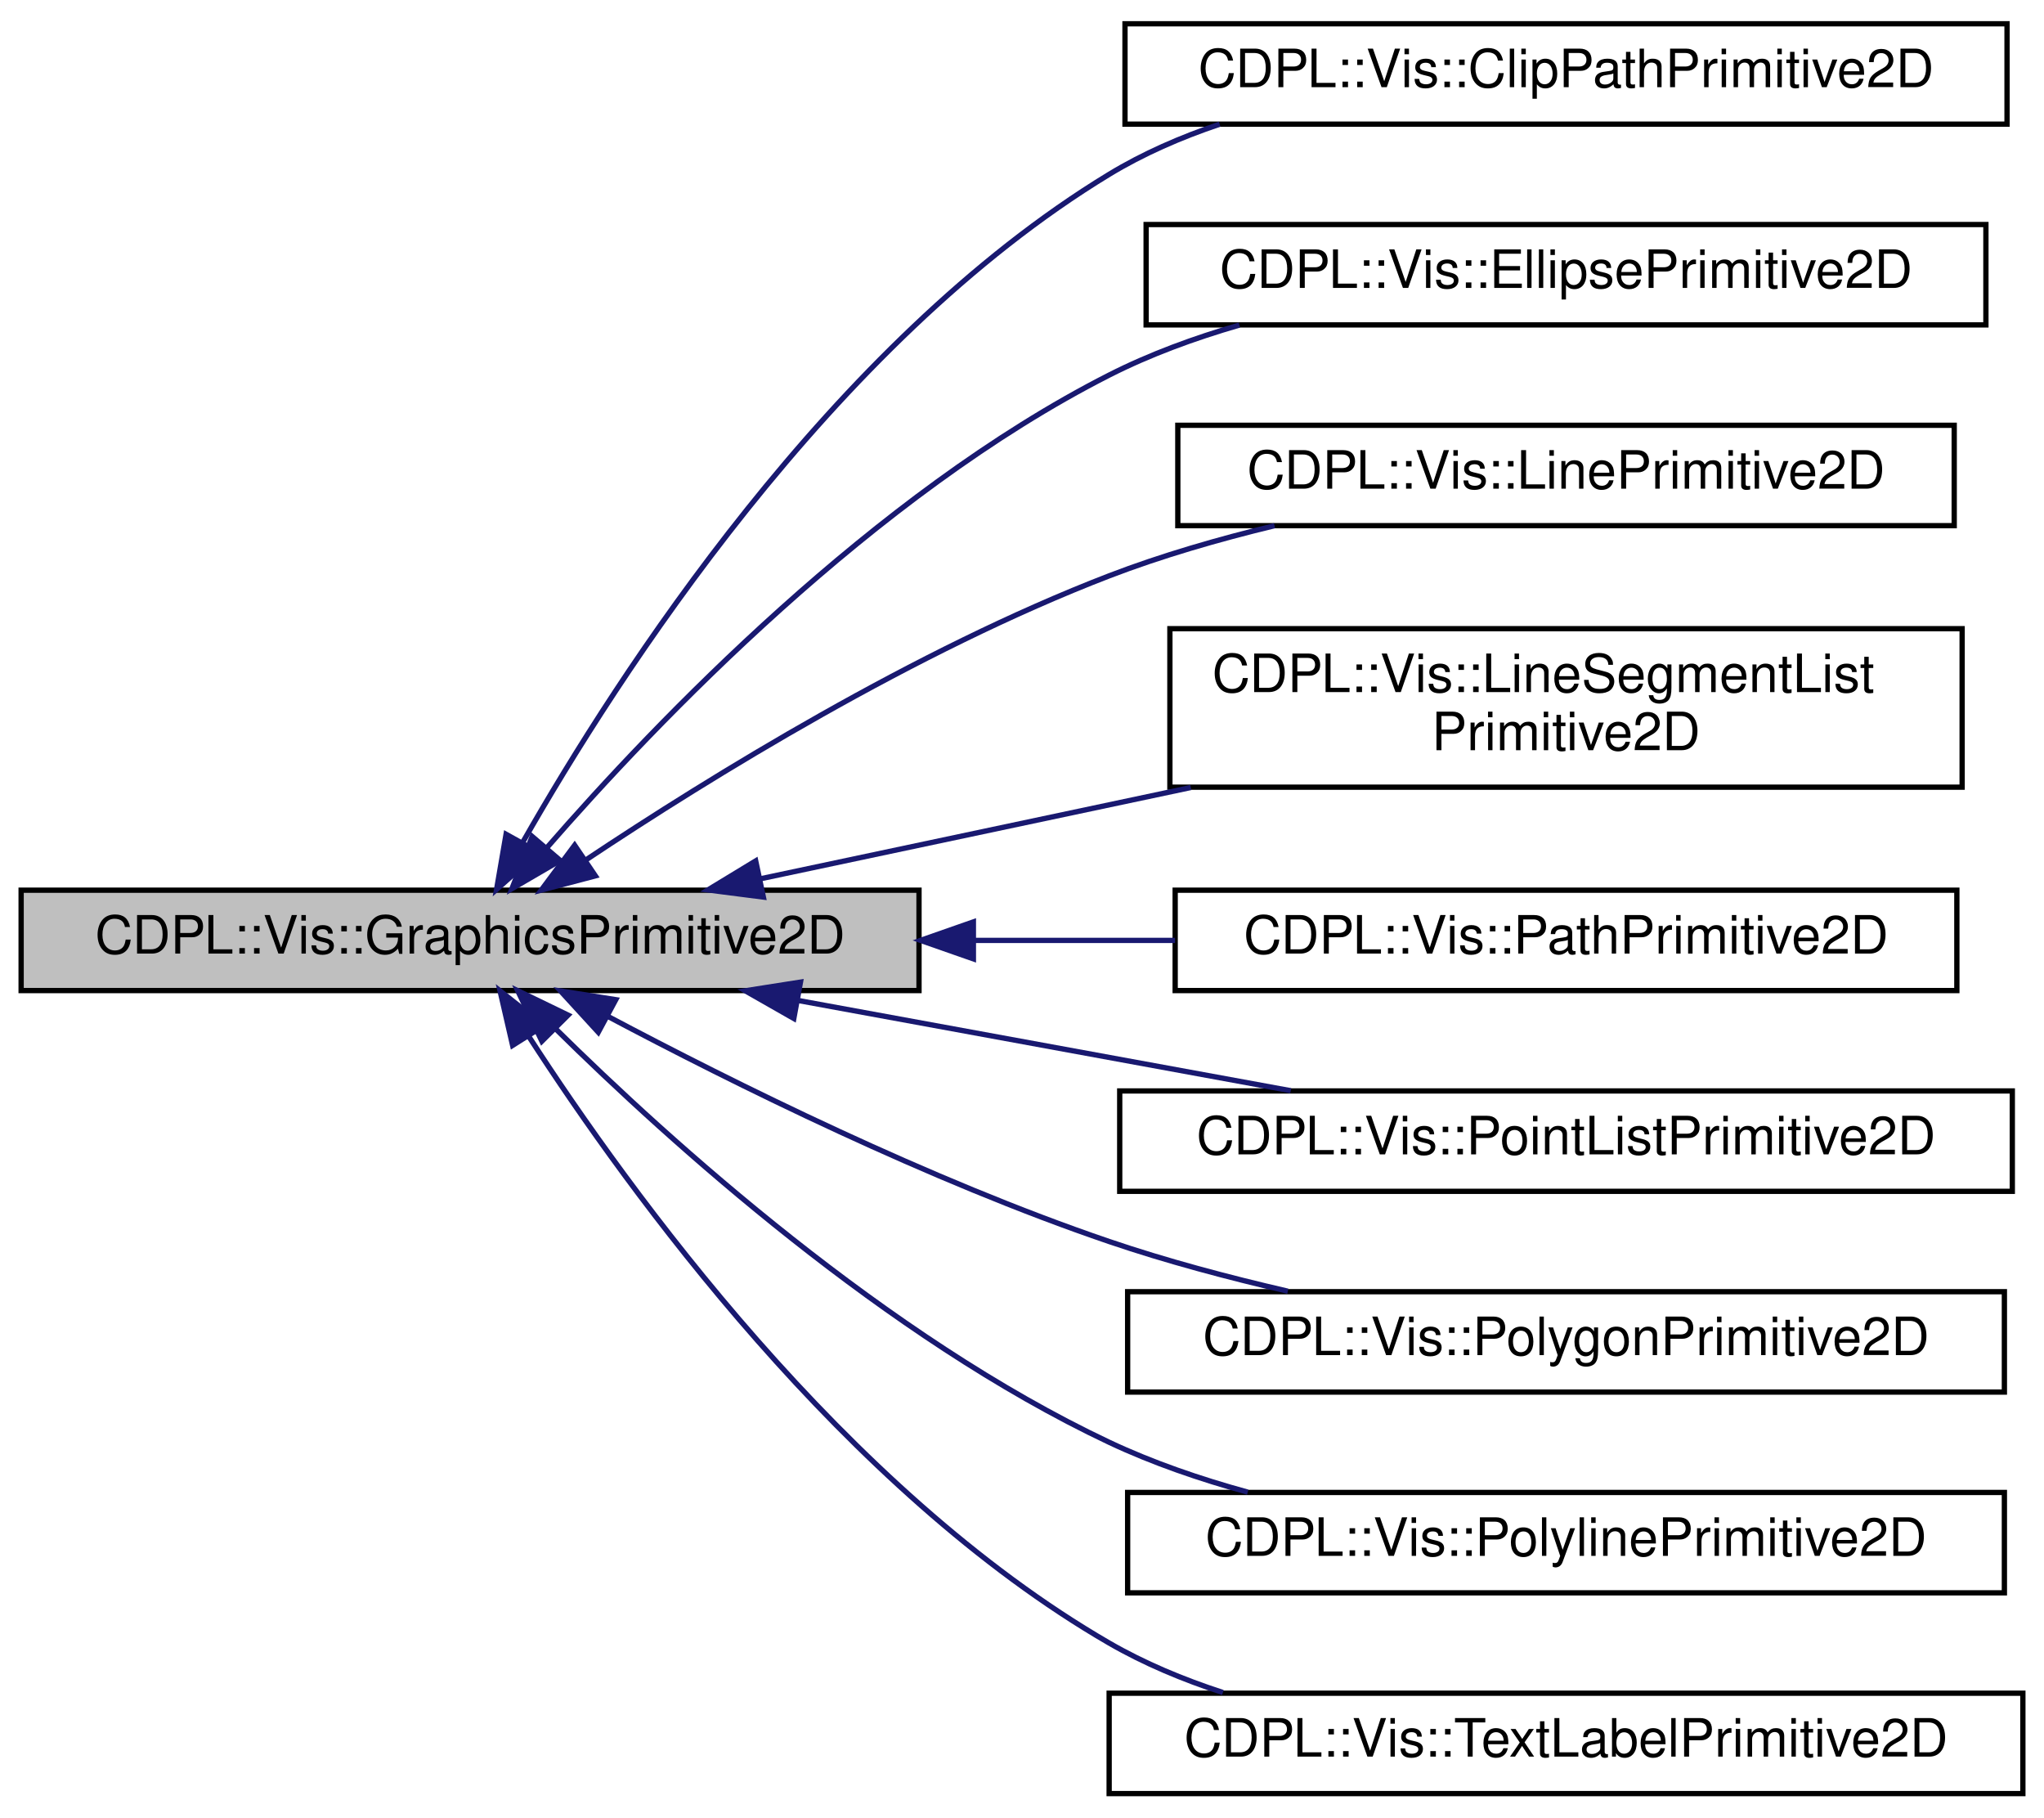
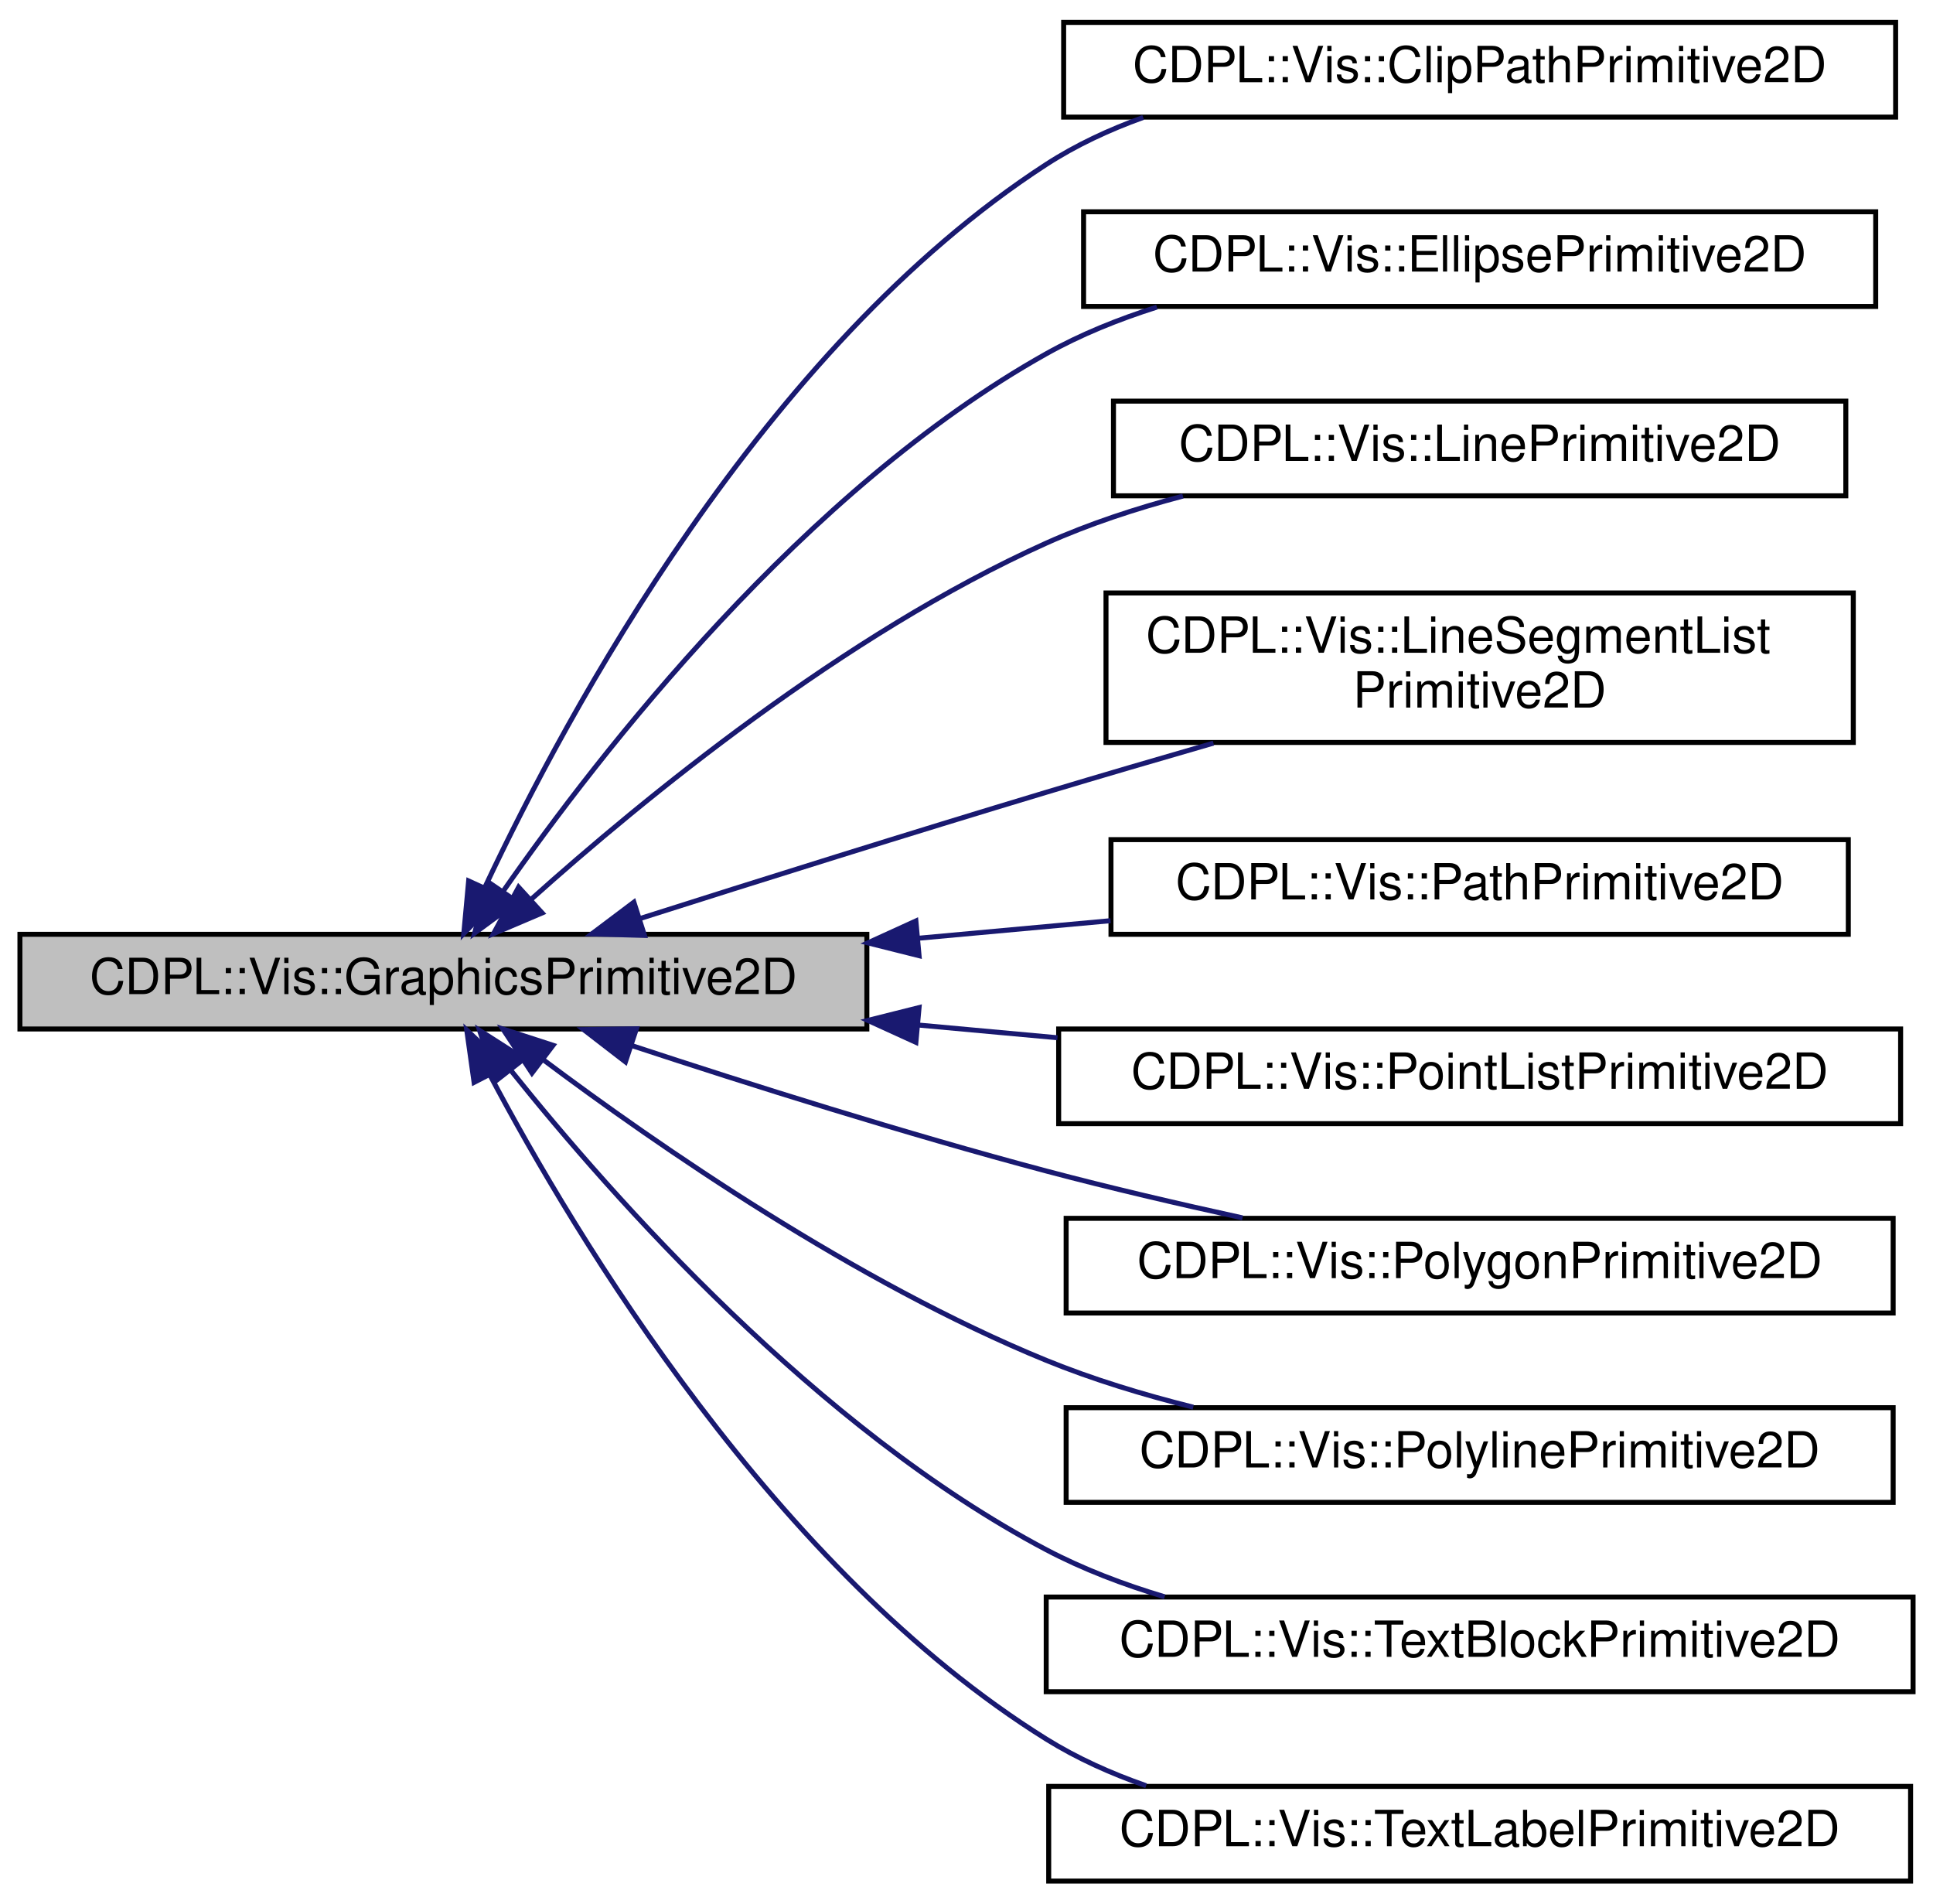
- <svg xmlns="http://www.w3.org/2000/svg" xmlns:xlink="http://www.w3.org/1999/xlink" width="387pt" height="344pt" viewBox="0.00 0.00 387.00 344.00">
-   <g id="graph0" class="graph" transform="scale(1 1) rotate(0) translate(4 340)">
+ <svg xmlns="http://www.w3.org/2000/svg" xmlns:xlink="http://www.w3.org/1999/xlink" width="388pt" height="382pt" viewBox="0.00 0.00 388.00 382.00">
+   <g id="graph0" class="graph" transform="scale(1 1) rotate(0) translate(4 378)">
    <g id="node1" class="node">
      <g id="a_node1">
        <a xlink:title="The abstract base class of all 2D graphics primitives.">
-           <polygon fill="#bfbfbf" stroke="#000000" points="0,-152.5 0,-171.5 170,-171.5 170,-152.5 0,-152.5" />
-           <text text-anchor="middle" x="85" y="-159.5" font-family="Helvetica,sans-Serif" font-size="10.00" fill="#000000">CDPL::Vis::GraphicsPrimitive2D</text>
+           <polygon fill="#bfbfbf" stroke="#000000" points="0,-171.5 0,-190.5 170,-190.5 170,-171.5 0,-171.5" />
+           <text text-anchor="middle" x="85" y="-178.5" font-family="Helvetica,sans-Serif" font-size="10.00" fill="#000000">CDPL::Vis::GraphicsPrimitive2D</text>
        </a>
      </g>
    </g>
    <g id="node2" class="node">
      <g id="a_node2">
        <a xlink:href="classCDPL_1_1Vis_1_1ClipPathPrimitive2D.html" target="_top" xlink:title="A graphics primitive representing a clipping region in 2D space.">
-           <polygon fill="none" stroke="#000000" points="209,-316.5 209,-335.5 376,-335.5 376,-316.5 209,-316.5" />
-           <text text-anchor="middle" x="292.5" y="-323.5" font-family="Helvetica,sans-Serif" font-size="10.00" fill="#000000">CDPL::Vis::ClipPathPrimitive2D</text>
+           <polygon fill="none" stroke="#000000" points="209.5,-354.5 209.5,-373.5 376.5,-373.5 376.5,-354.5 209.5,-354.5" />
+           <text text-anchor="middle" x="293" y="-361.5" font-family="Helvetica,sans-Serif" font-size="10.00" fill="#000000">CDPL::Vis::ClipPathPrimitive2D</text>
        </a>
      </g>
    </g>
    <g id="edge1" class="edge">
-       <path fill="none" stroke="#191970" d="M95.014,-180.641C112.89,-212.012 153.403,-275.056 206,-307 212.439,-310.911 219.583,-314.021 226.925,-316.493" />
-       <polygon fill="#191970" stroke="#191970" points="97.934,-178.69 90.019,-171.648 91.815,-182.089 97.934,-178.69" />
+       <path fill="none" stroke="#191970" d="M93.416,-200.121C109.756,-234.875 149.224,-308.2 206,-345 211.968,-348.868 218.6,-351.959 225.465,-354.428" />
+       <polygon fill="#191970" stroke="#191970" points="96.432,-198.299 89.094,-190.657 90.065,-201.207 96.432,-198.299" />
    </g>
    <g id="node3" class="node">
      <g id="a_node3">
        <a xlink:href="classCDPL_1_1Vis_1_1EllipsePrimitive2D.html" target="_top" xlink:title="A graphics primitive representing a ellipse.">
-           <polygon fill="none" stroke="#000000" points="213,-278.5 213,-297.5 372,-297.5 372,-278.5 213,-278.5" />
-           <text text-anchor="middle" x="292.5" y="-285.5" font-family="Helvetica,sans-Serif" font-size="10.00" fill="#000000">CDPL::Vis::EllipsePrimitive2D</text>
+           <polygon fill="none" stroke="#000000" points="213.5,-316.5 213.5,-335.5 372.5,-335.5 372.5,-316.5 213.5,-316.5" />
+           <text text-anchor="middle" x="293" y="-323.5" font-family="Helvetica,sans-Serif" font-size="10.00" fill="#000000">CDPL::Vis::EllipsePrimitive2D</text>
        </a>
      </g>
    </g>
    <g id="edge2" class="edge">
-       <path fill="none" stroke="#191970" d="M99.456,-179.444C120.379,-203.485 161.497,-246.386 206,-269 213.676,-272.901 222.133,-276.004 230.662,-278.472" />
-       <polygon fill="#191970" stroke="#191970" points="102.079,-177.126 92.926,-171.792 96.755,-181.67 102.079,-177.126" />
+       <path fill="none" stroke="#191970" d="M97.002,-199.152C116.423,-226.99 157.496,-279.848 206,-307 212.88,-310.851 220.472,-313.922 228.218,-316.371" />
+       <polygon fill="#191970" stroke="#191970" points="99.793,-197.032 91.267,-190.744 94.01,-200.977 99.793,-197.032" />
    </g>
    <g id="node4" class="node">
      <g id="a_node4">
        <a xlink:href="classCDPL_1_1Vis_1_1LinePrimitive2D.html" target="_top" xlink:title="A graphics primitive representing a single line.">
-           <polygon fill="none" stroke="#000000" points="219,-240.5 219,-259.5 366,-259.5 366,-240.5 219,-240.5" />
-           <text text-anchor="middle" x="292.5" y="-247.5" font-family="Helvetica,sans-Serif" font-size="10.00" fill="#000000">CDPL::Vis::LinePrimitive2D</text>
+           <polygon fill="none" stroke="#000000" points="219.5,-278.5 219.5,-297.5 366.5,-297.5 366.5,-278.5 219.5,-278.5" />
+           <text text-anchor="middle" x="293" y="-285.5" font-family="Helvetica,sans-Serif" font-size="10.00" fill="#000000">CDPL::Vis::LinePrimitive2D</text>
        </a>
      </g>
    </g>
    <g id="edge3" class="edge">
-       <path fill="none" stroke="#191970" d="M106.982,-177.261C130.485,-192.91 169.338,-216.897 206,-231 215.902,-234.809 226.75,-237.945 237.315,-240.494" />
-       <polygon fill="#191970" stroke="#191970" points="108.72,-174.212 98.475,-171.513 104.801,-180.012 108.72,-174.212" />
+       <path fill="none" stroke="#191970" d="M102.705,-197.599C125.038,-217.604 165.445,-250.797 206,-269 214.604,-272.862 224.047,-275.962 233.441,-278.444" />
+       <polygon fill="#191970" stroke="#191970" points="104.816,-194.787 95.068,-190.636 100.099,-199.959 104.816,-194.787" />
    </g>
    <g id="node5" class="node">
      <g id="a_node5">
        <a xlink:href="classCDPL_1_1Vis_1_1LineSegmentListPrimitive2D.html" target="_top" xlink:title="A graphics primitive representing a list of disjoint line segments.">
-           <polygon fill="none" stroke="#000000" points="217.5,-191 217.5,-221 367.5,-221 367.5,-191 217.5,-191" />
-           <text text-anchor="start" x="225.5" y="-209" font-family="Helvetica,sans-Serif" font-size="10.00" fill="#000000">CDPL::Vis::LineSegmentList</text>
-           <text text-anchor="middle" x="292.5" y="-198" font-family="Helvetica,sans-Serif" font-size="10.00" fill="#000000">Primitive2D</text>
+           <polygon fill="none" stroke="#000000" points="218,-229 218,-259 368,-259 368,-229 218,-229" />
+           <text text-anchor="start" x="226" y="-247" font-family="Helvetica,sans-Serif" font-size="10.00" fill="#000000">CDPL::Vis::LineSegmentList</text>
+           <text text-anchor="middle" x="293" y="-236" font-family="Helvetica,sans-Serif" font-size="10.00" fill="#000000">Primitive2D</text>
        </a>
      </g>
    </g>
    <g id="edge4" class="edge">
-       <path fill="none" stroke="#191970" d="M140.043,-173.672C165.003,-178.964 194.828,-185.289 221.453,-190.935" />
-       <polygon fill="#191970" stroke="#191970" points="140.533,-170.198 130.024,-171.547 139.081,-177.046 140.533,-170.198" />
+       <path fill="none" stroke="#191970" d="M124.434,-193.652C148.05,-201.162 178.694,-210.79 206,-219 216.836,-222.258 228.458,-225.661 239.568,-228.869" />
+       <polygon fill="#191970" stroke="#191970" points="125.364,-190.275 114.773,-190.573 123.238,-196.945 125.364,-190.275" />
    </g>
    <g id="node6" class="node">
      <g id="a_node6">
        <a xlink:href="classCDPL_1_1Vis_1_1PathPrimitive2D.html" target="_top" xlink:title="A graphics primitive representing an arbitrary path in 2D space.">
-           <polygon fill="none" stroke="#000000" points="218.5,-152.5 218.5,-171.5 366.5,-171.5 366.5,-152.5 218.5,-152.5" />
-           <text text-anchor="middle" x="292.5" y="-159.5" font-family="Helvetica,sans-Serif" font-size="10.00" fill="#000000">CDPL::Vis::PathPrimitive2D</text>
+           <polygon fill="none" stroke="#000000" points="219,-190.5 219,-209.5 367,-209.5 367,-190.5 219,-190.5" />
+           <text text-anchor="middle" x="293" y="-197.5" font-family="Helvetica,sans-Serif" font-size="10.00" fill="#000000">CDPL::Vis::PathPrimitive2D</text>
        </a>
      </g>
    </g>
    <g id="edge5" class="edge">
-       <path fill="none" stroke="#191970" d="M180.477,-162C193.236,-162 206.162,-162 218.477,-162" />
-       <polygon fill="#191970" stroke="#191970" points="180.297,-158.5 170.297,-162 180.296,-165.5 180.297,-158.5" />
+       <path fill="none" stroke="#191970" d="M180.493,-189.723C193.392,-190.901 206.467,-192.095 218.916,-193.233" />
+       <polygon fill="#191970" stroke="#191970" points="180.479,-186.207 170.202,-188.783 179.842,-193.178 180.479,-186.207" />
    </g>
    <g id="node7" class="node">
      <g id="a_node7">
        <a xlink:href="classCDPL_1_1Vis_1_1PointListPrimitive2D.html" target="_top" xlink:title="A graphics primitive representing a list of points.">
-           <polygon fill="none" stroke="#000000" points="208,-114.5 208,-133.5 377,-133.5 377,-114.5 208,-114.5" />
-           <text text-anchor="middle" x="292.5" y="-121.5" font-family="Helvetica,sans-Serif" font-size="10.00" fill="#000000">CDPL::Vis::PointListPrimitive2D</text>
+           <polygon fill="none" stroke="#000000" points="208.5,-152.5 208.5,-171.5 377.5,-171.5 377.5,-152.5 208.5,-152.5" />
+           <text text-anchor="middle" x="293" y="-159.5" font-family="Helvetica,sans-Serif" font-size="10.00" fill="#000000">CDPL::Vis::PointListPrimitive2D</text>
        </a>
      </g>
    </g>
    <g id="edge6" class="edge">
-       <path fill="none" stroke="#191970" d="M146.96,-150.653C176.732,-145.201 212.015,-138.739 240.385,-133.544" />
-       <polygon fill="#191970" stroke="#191970" points="146.299,-147.216 137.093,-152.46 147.56,-154.101 146.299,-147.216" />
+       <path fill="none" stroke="#191970" d="M180.281,-172.297C189.616,-171.444 199.047,-170.582 208.267,-169.74" />
+       <polygon fill="#191970" stroke="#191970" points="179.842,-168.822 170.202,-173.217 180.479,-175.793 179.842,-168.822" />
    </g>
    <g id="node8" class="node">
      <g id="a_node8">
        <a xlink:href="classCDPL_1_1Vis_1_1PolygonPrimitive2D.html" target="_top" xlink:title="A graphics primitive representing a polygon.">
-           <polygon fill="none" stroke="#000000" points="209.5,-76.5 209.5,-95.5 375.5,-95.5 375.5,-76.5 209.5,-76.5" />
-           <text text-anchor="middle" x="292.5" y="-83.5" font-family="Helvetica,sans-Serif" font-size="10.00" fill="#000000">CDPL::Vis::PolygonPrimitive2D</text>
+           <polygon fill="none" stroke="#000000" points="210,-114.5 210,-133.5 376,-133.5 376,-114.5 210,-114.5" />
+           <text text-anchor="middle" x="293" y="-121.5" font-family="Helvetica,sans-Serif" font-size="10.00" fill="#000000">CDPL::Vis::PolygonPrimitive2D</text>
        </a>
      </g>
    </g>
    <g id="edge7" class="edge">
-       <path fill="none" stroke="#191970" d="M110.968,-147.677C135.001,-134.93 172.04,-116.565 206,-105 216.77,-101.332 228.542,-98.197 239.836,-95.594" />
-       <polygon fill="#191970" stroke="#191970" points="109.276,-144.612 102.122,-152.426 112.588,-150.779 109.276,-144.612" />
+       <path fill="none" stroke="#191970" d="M122.826,-168.165C146.558,-160.351 177.883,-150.469 206,-143 218.701,-139.626 232.559,-136.398 245.405,-133.591" />
+       <polygon fill="#191970" stroke="#191970" points="121.541,-164.904 113.152,-171.374 123.745,-171.548 121.541,-164.904" />
    </g>
    <g id="node9" class="node">
      <g id="a_node9">
        <a xlink:href="classCDPL_1_1Vis_1_1PolylinePrimitive2D.html" target="_top" xlink:title="A graphics primitive representing a set of connected line segments.">
-           <polygon fill="none" stroke="#000000" points="209.5,-38.5 209.5,-57.5 375.5,-57.5 375.5,-38.5 209.5,-38.5" />
-           <text text-anchor="middle" x="292.5" y="-45.5" font-family="Helvetica,sans-Serif" font-size="10.00" fill="#000000">CDPL::Vis::PolylinePrimitive2D</text>
+           <polygon fill="none" stroke="#000000" points="210,-76.5 210,-95.5 376,-95.5 376,-76.5 210,-76.5" />
+           <text text-anchor="middle" x="293" y="-83.5" font-family="Helvetica,sans-Serif" font-size="10.00" fill="#000000">CDPL::Vis::PolylinePrimitive2D</text>
        </a>
      </g>
    </g>
    <g id="edge8" class="edge">
-       <path fill="none" stroke="#191970" d="M101.144,-145.316C122.913,-123.831 163.837,-86.897 206,-67 214.204,-63.129 223.221,-60.032 232.24,-57.56" />
-       <polygon fill="#191970" stroke="#191970" points="98.595,-142.915 94.023,-152.472 103.557,-147.852 98.595,-142.915" />
+       <path fill="none" stroke="#191970" d="M104.923,-165.42C127.985,-148.14 167.719,-120.643 206,-105 215.302,-101.199 225.49,-98.103 235.513,-95.599" />
+       <polygon fill="#191970" stroke="#191970" points="102.777,-162.655 96.938,-171.496 107.016,-168.225 102.777,-162.655" />
    </g>
    <g id="node10" class="node">
      <g id="a_node10">
-         <a xlink:href="classCDPL_1_1Vis_1_1TextLabelPrimitive2D.html" target="_top" xlink:title="A graphics primitive representing a text label.">
-           <polygon fill="none" stroke="#000000" points="206,-.5 206,-19.5 379,-19.5 379,-.5 206,-.5" />
-           <text text-anchor="middle" x="292.5" y="-7.5" font-family="Helvetica,sans-Serif" font-size="10.00" fill="#000000">CDPL::Vis::TextLabelPrimitive2D</text>
+         <a xlink:href="classCDPL_1_1Vis_1_1TextBlockPrimitive2D.html" target="_top" xlink:title="A graphics primitive representing a block of styled text that comprises multiple lines.">
+           <polygon fill="none" stroke="#000000" points="206,-38.5 206,-57.5 380,-57.5 380,-38.5 206,-38.5" />
+           <text text-anchor="middle" x="293" y="-45.5" font-family="Helvetica,sans-Serif" font-size="10.00" fill="#000000">CDPL::Vis::TextBlockPrimitive2D</text>
        </a>
      </g>
    </g>
    <g id="edge9" class="edge">
-       <path fill="none" stroke="#191970" d="M96.2,-143.693C115.047,-114.544 155.989,-57.928 206,-29 212.655,-25.151 220.01,-22.08 227.537,-19.631" />
-       <polygon fill="#191970" stroke="#191970" points="93.053,-142.122 90.674,-152.446 98.972,-145.858 93.053,-142.122" />
+       <path fill="none" stroke="#191970" d="M98.579,-163.147C118.986,-137.646 160.099,-91.208 206,-67 213.385,-63.105 221.525,-60.009 229.773,-57.546" />
+       <polygon fill="#191970" stroke="#191970" points="95.663,-161.192 92.25,-171.222 101.173,-165.51 95.663,-161.192" />
+     </g>
+     <g id="node11" class="node">
+       <g id="a_node11">
+         <a xlink:href="classCDPL_1_1Vis_1_1TextLabelPrimitive2D.html" target="_top" xlink:title="A graphics primitive representing a text label.">
+           <polygon fill="none" stroke="#000000" points="206.5,-.5 206.5,-19.5 379.5,-19.5 379.5,-.5 206.5,-.5" />
+           <text text-anchor="middle" x="293" y="-7.5" font-family="Helvetica,sans-Serif" font-size="10.00" fill="#000000">CDPL::Vis::TextLabelPrimitive2D</text>
+         </a>
+       </g>
+     </g>
+     <g id="edge10" class="edge">
+       <path fill="none" stroke="#191970" d="M94.293,-162.347C111.546,-129.769 151.762,-62.758 206,-29 212.169,-25.16 219.005,-22.09 226.056,-19.636" />
+       <polygon fill="#191970" stroke="#191970" points="91.161,-160.786 89.686,-171.278 97.382,-163.995 91.161,-160.786" />
    </g>
  </g>
</svg>
